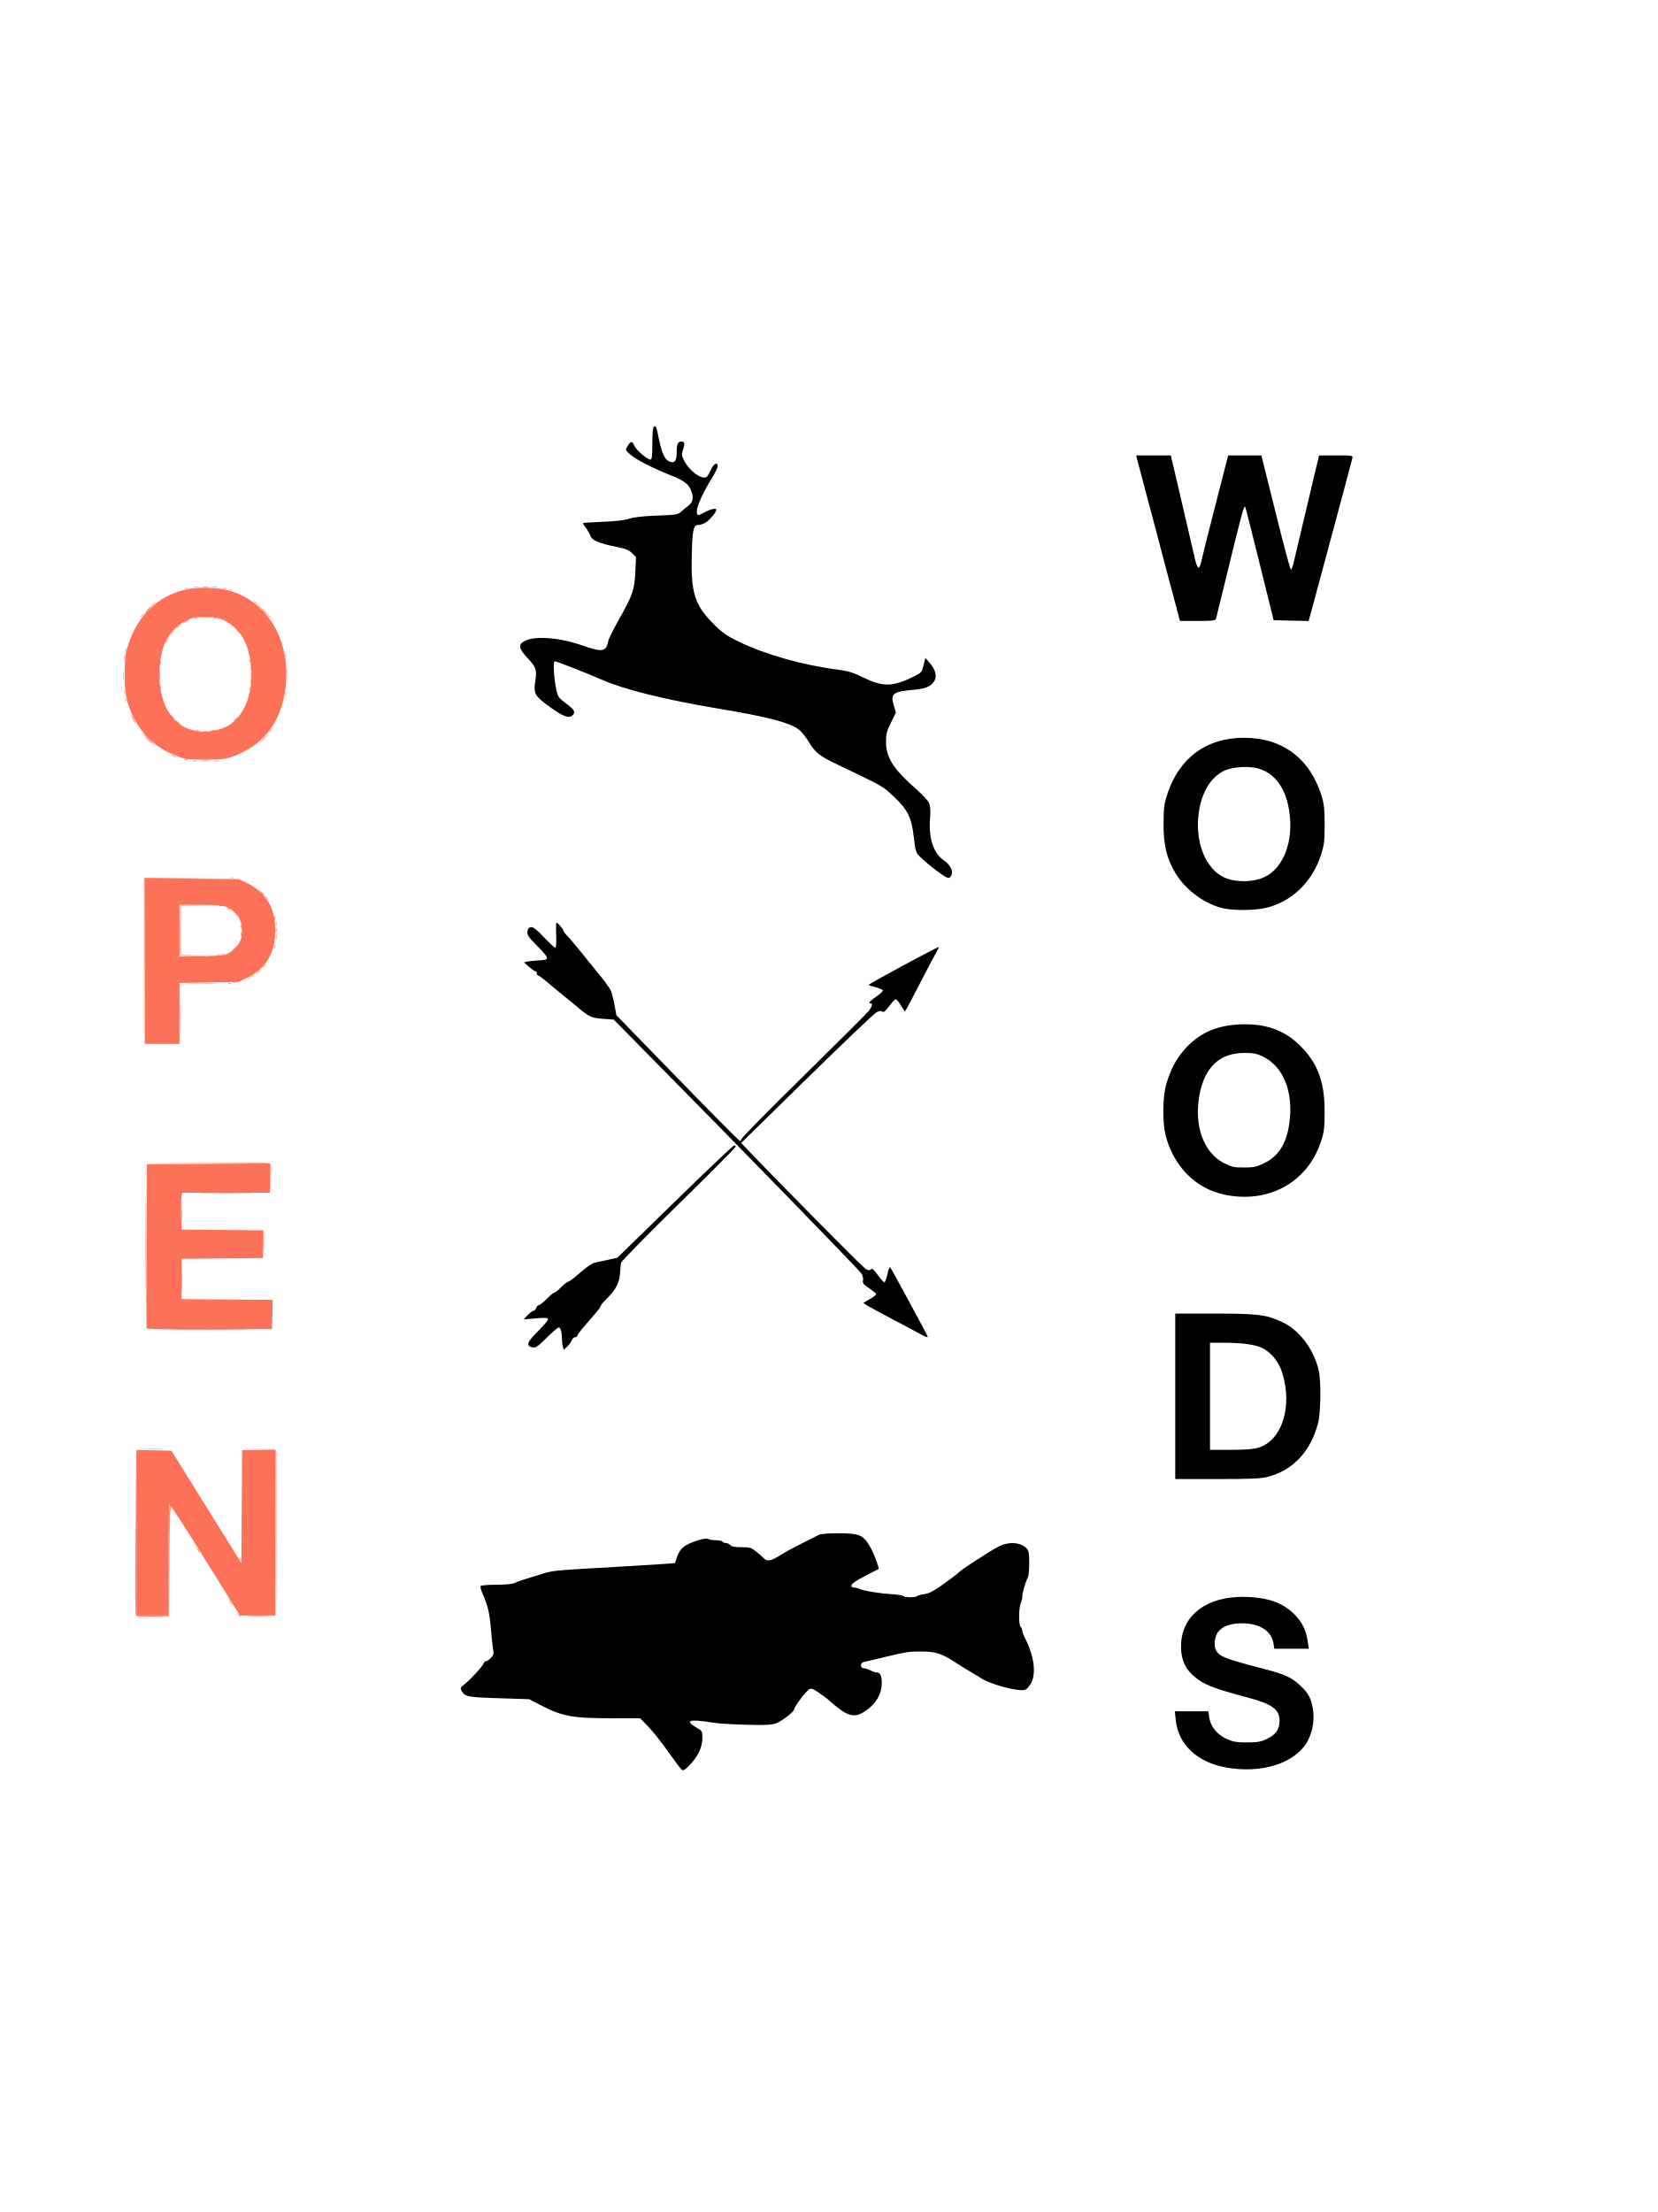
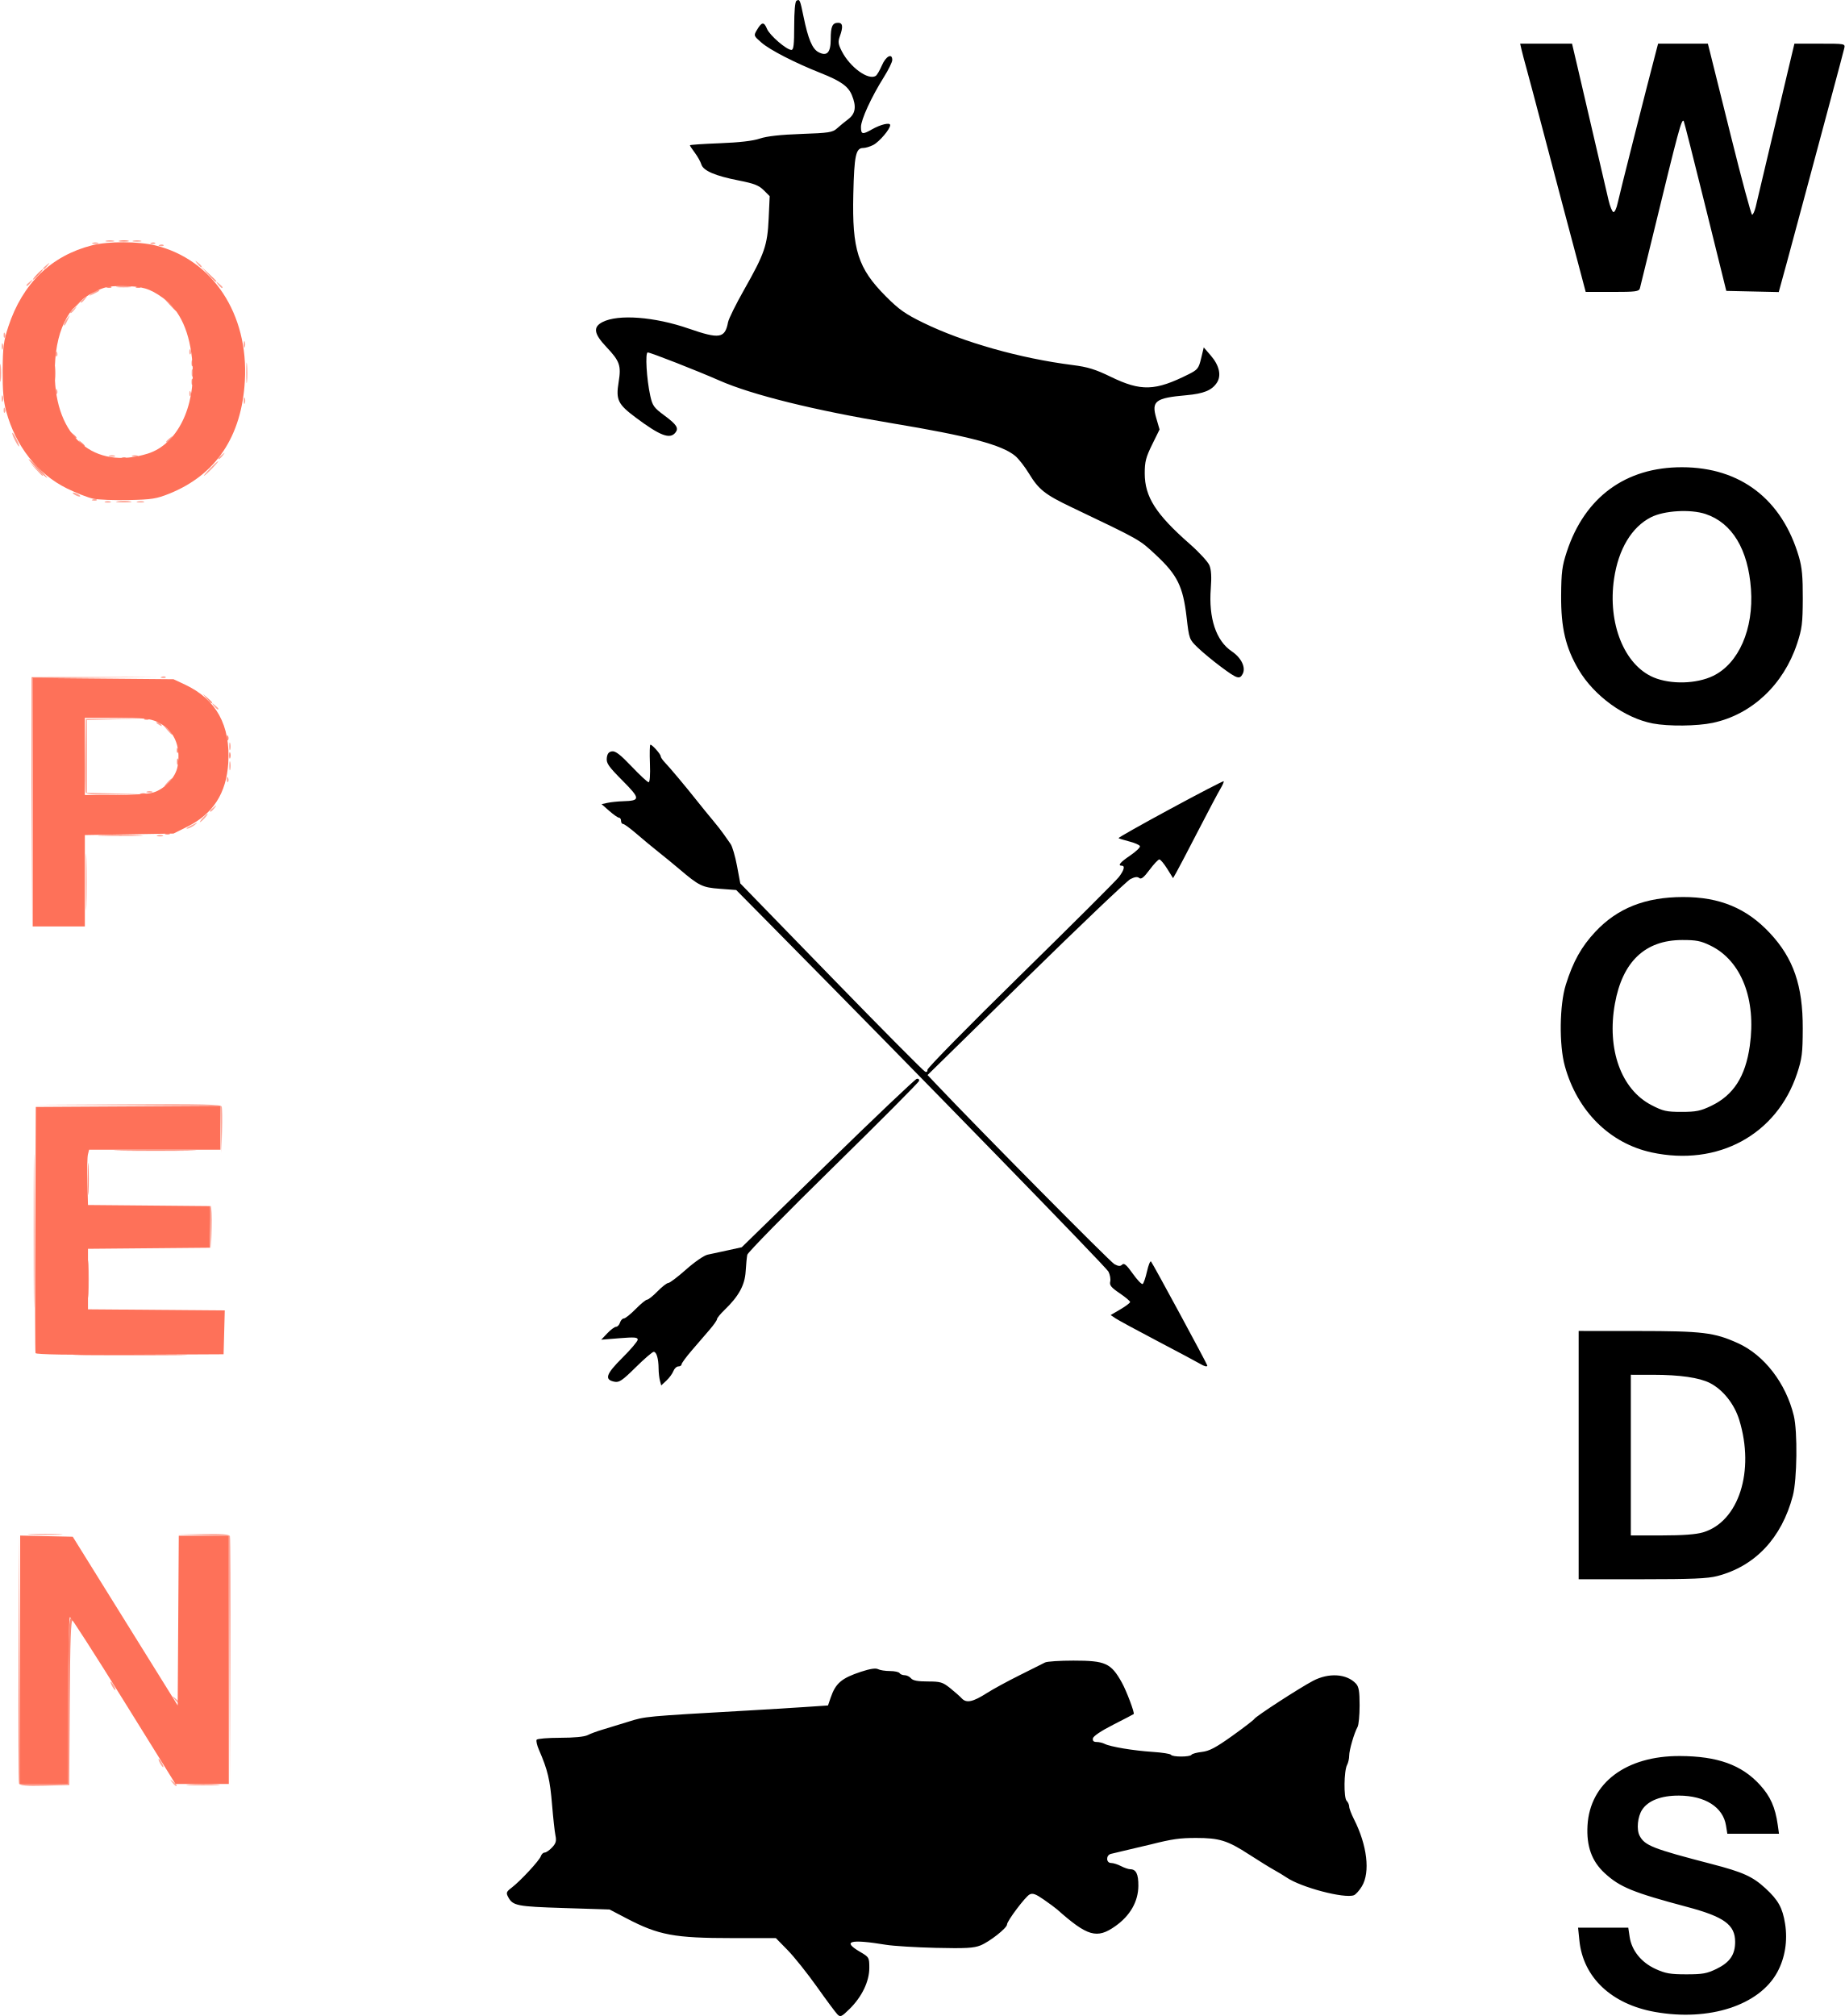
- <svg xmlns="http://www.w3.org/2000/svg" width="260mm" height="347mm" viewBox="0 0 210 297" version="1.1" id="svg279">
+ <svg xmlns="http://www.w3.org/2000/svg" version="1.1" id="svg279" viewBox="10.24 57.24 165.1 180.44">
  <defs id="defs276" />
  <g id="layer1">
    <g id="g212" transform="matrix(0.1867395,0,0,0.1867395,232.3077,34.60369)">
      <g id="g173" transform="translate(-1360.515,13.27332)">
        <path style="fill:#fda698" d="m 253.872,962.25 c -1.244,-1.586 -1.208,-1.621 0.378,-0.378 0.963,0.755 1.75,1.542 1.75,1.75 0,0.823 -0.821,0.293 -2.128,-1.372 z M 281.242,904.281 281,844.062 268.75,843.747 l -12.25,-0.315 12.281,-0.216 c 9.068,-0.16 12.406,0.111 12.759,1.034 0.263,0.688 0.358,28.025 0.211,60.75 l -0.268,59.5 z M 248,953 c -0.589,-1.1 -0.845,-2 -0.57,-2 0.275,0 0.982,0.9 1.57,2 0.589,1.1 0.845,2 0.57,2 -0.275,0 -0.982,-0.9 -1.57,-2 z m 6.872,-30.75 c -1.244,-1.586 -1.208,-1.621 0.378,-0.378 0.963,0.755 1.75,1.542 1.75,1.75 0,0.823 -0.821,0.293 -2.128,-1.372 z M 225,916 c -0.589,-1.1 -0.845,-2 -0.57,-2 0.275,0 0.982,0.9 1.57,2 0.589,1.1 0.845,2 0.57,2 -0.275,0 -0.982,-0.9 -1.57,-2 z m -38.75,-72.742 c 3.712,-0.192 9.787,-0.192 13.5,0 3.712,0.192 0.675,0.35 -6.75,0.35 -7.425,0 -10.463,-0.157 -6.75,-0.35 z M 187.469,698 c 0,-32.725 0.126,-46.112 0.28,-29.75 0.154,16.363 0.154,43.138 0,59.5 -0.154,16.363 -0.28,2.975 -0.28,-29.75 z m 84.525,-2.204 c -0.272,-5.887 -0.139,-10.348 0.294,-9.912 0.433,0.436 0.656,5.253 0.494,10.704 L 272.488,706.5 Z M 277.211,649.26 277,638.021 l -44.75,-0.271 -44.75,-0.271 44.781,-0.239 c 36.297,-0.194 44.877,0.01 45.287,1.078 0.278,0.725 0.359,6.012 0.18,11.75 L 277.422,660.5 Z M 212.426,530.5 c 7.5e-4,-12.1 0.145,-16.913 0.321,-10.695 0.176,6.218 0.175,16.118 -0.001,22 -0.176,5.882 -0.32,0.795 -0.32,-11.305 z M 246.75,508.338 c 0.688,-0.277 1.812,-0.277 2.5,0 0.688,0.277 0.125,0.504 -1.25,0.504 -1.375,0 -1.938,-0.227 -1.25,-0.504 z m 14.333,-3.702 c 0.229,-0.201 1.542,-0.9 2.917,-1.555 2.357,-1.123 2.389,-1.102 0.559,0.365 -1.593,1.276 -4.848,2.391 -3.476,1.191 z M 268.5,500 c 0.995,-1.1 2.035,-2 2.31,-2 0.275,0 -0.314,0.9 -1.31,2 -0.995,1.1 -2.035,2 -2.31,2 -0.275,0 0.314,-0.9 1.31,-2 z m 3.5,-3.378 c 0,-0.208 0.787,-0.995 1.75,-1.75 1.586,-1.244 1.621,-1.208 0.378,0.378 C 272.821,496.916 272,497.445 272,496.622 Z m -59.557,-8.909 c -0.272,-0.708 -0.37,-8.92 -0.219,-18.25 L 212.5,452.5 l 13.751,-0.044 13.751,-0.044 -13.501,0.322 L 213,453.056 v 17.442 17.442 l 12.75,0.313 12.75,0.313 -12.781,0.217 c -9.658,0.164 -12.902,-0.097 -13.275,-1.069 z M 241.75,487.338 c 0.688,-0.277 1.812,-0.277 2.5,0 0.688,0.277 0.125,0.504 -1.25,0.504 -1.375,0 -1.938,-0.227 -1.25,-0.504 z M 251.5,483 c 0.995,-1.1 2.035,-2 2.31,-2 0.275,0 -0.314,0.9 -1.31,2 -0.995,1.1 -2.035,2 -2.31,2 -0.275,0 0.314,-0.9 1.31,-2 z m 28.579,-1.583 c 0.048,-1.165 0.285,-1.402 0.604,-0.604 0.289,0.722 0.253,1.584 -0.079,1.917 -0.332,0.332 -0.569,-0.258 -0.525,-1.312 z M 281.232,475 c 0,-1.925 0.206,-2.712 0.457,-1.75 0.252,0.963 0.252,2.538 0,3.5 -0.252,0.963 -0.457,0.175 -0.457,-1.75 z m -0.037,-9.5 c 0.02,-1.65 0.244,-2.204 0.498,-1.231 0.254,0.973 0.237,2.323 -0.037,3 -0.274,0.677 -0.481,-0.119 -0.461,-1.769 z m -29.79,-7.75 -1.905,-2.25 2.25,1.905 c 2.114,1.79 2.705,2.595 1.905,2.595 -0.19,0 -1.202,-1.012 -2.25,-2.25 z M 247,455 c -0.901,-0.582 -1.025,-0.975 -0.309,-0.985 0.655,-0.008 1.469,0.435 1.809,0.985 0.767,1.242 0.421,1.242 -1.5,0 z m 26.872,-8.75 c -1.244,-1.586 -1.208,-1.621 0.378,-0.378 0.963,0.755 1.75,1.542 1.75,1.75 0,0.823 -0.821,0.293 -2.128,-1.372 z M 248.812,432.317 c 0.722,-0.289 1.584,-0.253 1.917,0.079 0.332,0.332 -0.258,0.569 -1.312,0.525 -1.165,-0.048 -1.402,-0.285 -0.604,-0.604 z M 221.75,348.338 c 0.688,-0.277 1.812,-0.277 2.5,0 0.688,0.277 0.125,0.504 -1.25,0.504 -1.375,0 -1.938,-0.227 -1.25,-0.504 z m 15.519,-0.031 c 0.973,-0.254 2.323,-0.237 3,0.037 0.677,0.274 -0.119,0.481 -1.769,0.461 -1.65,-0.02 -2.204,-0.244 -1.231,-0.498 z M 215.812,347.317 c 0.722,-0.289 1.584,-0.253 1.917,0.079 0.332,0.332 -0.258,0.569 -1.312,0.525 -1.165,-0.048 -1.402,-0.285 -0.604,-0.604 z M 207,345 c -0.825,-0.533 -1.05,-0.969 -0.5,-0.969 0.55,0 1.675,0.436 2.5,0.969 0.825,0.533 1.05,0.969 0.5,0.969 -0.55,0 -1.675,-0.436 -2.5,-0.969 z M 188.437,332.75 185.5,329.5 l 3.25,2.937 c 3.029,2.738 3.71,3.563 2.937,3.563 -0.172,0 -1.635,-1.462 -3.25,-3.25 z M 272,332.5 c 1.866,-1.925 3.617,-3.5 3.892,-3.5 0.275,0 -1.027,1.575 -2.892,3.5 -1.866,1.925 -3.617,3.5 -3.892,3.5 -0.275,0 1.027,-1.575 2.892,-3.5 z m 4,-4.878 c 0,-0.208 0.787,-0.995 1.75,-1.75 1.586,-1.244 1.621,-1.208 0.378,0.378 C 276.821,327.916 276,328.445 276,327.622 Z m -52.25,-1.285 c 0.688,-0.277 1.812,-0.277 2.5,0 0.688,0.277 0.125,0.504 -1.25,0.504 -1.375,0 -1.938,-0.227 -1.25,-0.504 z m 11,0 c 0.688,-0.277 1.812,-0.277 2.5,0 0.688,0.277 0.125,0.504 -1.25,0.504 -1.375,0 -1.938,-0.227 -1.25,-0.504 z m -56.298,-7.431 c -0.88,-1.701 -1.422,-3.27 -1.205,-3.487 0.217,-0.217 1.143,1.175 2.058,3.093 2.057,4.313 1.344,4.642 -0.853,0.395 z M 251,319.622 c 0,-0.208 0.787,-0.995 1.75,-1.75 1.586,-1.244 1.621,-1.208 0.378,0.378 C 251.821,319.916 251,320.445 251,319.622 Z m -77.921,-15.206 c 0.048,-1.165 0.285,-1.402 0.604,-0.604 0.289,0.722 0.253,1.584 -0.079,1.917 -0.332,0.332 -0.569,-0.258 -0.525,-1.312 z M 288.158,300 c 0,-1.375 0.227,-1.938 0.504,-1.25 0.277,0.688 0.277,1.812 0,2.5 -0.277,0.688 -0.504,0.125 -0.504,-1.25 z m -116,-1 c 0,-1.375 0.227,-1.938 0.504,-1.25 0.277,0.688 0.277,1.812 0,2.5 -0.277,0.688 -0.504,0.125 -0.504,-1.25 z m 89.921,-2.583 c 0.048,-1.165 0.285,-1.402 0.604,-0.604 0.289,0.722 0.253,1.584 -0.079,1.917 -0.332,0.332 -0.569,-0.258 -0.525,-1.312 z m -64,-1 c 0.048,-1.165 0.285,-1.402 0.604,-0.604 0.289,0.722 0.253,1.584 -0.079,1.917 -0.332,0.332 -0.569,-0.258 -0.525,-1.312 z M 289.343,286.5 c 0.004,-4.4 0.179,-6.076 0.391,-3.724 0.211,2.352 0.208,5.952 -0.007,8 -0.215,2.048 -0.388,0.124 -0.384,-4.276 z m -118.015,0 c 0.004,-3.85 0.185,-5.302 0.402,-3.228 0.216,2.075 0.213,5.225 -0.008,7 -0.221,1.775 -0.398,0.078 -0.394,-3.772 z m 91.867,0 c 0.02,-1.65 0.244,-2.204 0.498,-1.231 0.254,0.973 0.237,2.323 -0.037,3 -0.274,0.677 -0.481,-0.119 -0.461,-1.769 z m -65.116,-9.083 c 0.048,-1.165 0.285,-1.402 0.604,-0.604 0.289,0.722 0.253,1.584 -0.079,1.917 -0.332,0.332 -0.569,-0.258 -0.525,-1.312 z m 64,-1 c 0.048,-1.165 0.285,-1.402 0.604,-0.604 0.289,0.722 0.253,1.584 -0.079,1.917 -0.332,0.332 -0.569,-0.258 -0.525,-1.312 z M 172.158,274 c 0,-1.375 0.227,-1.938 0.504,-1.25 0.277,0.688 0.277,1.812 0,2.5 -0.277,0.688 -0.504,0.125 -0.504,-1.25 z m 116,-1 c 0,-1.375 0.227,-1.938 0.504,-1.25 0.277,0.688 0.277,1.812 0,2.5 -0.277,0.688 -0.504,0.125 -0.504,-1.25 z m -115.079,-4.583 c 0.048,-1.165 0.285,-1.402 0.604,-0.604 0.289,0.722 0.253,1.584 -0.079,1.917 -0.332,0.332 -0.569,-0.258 -0.525,-1.312 z M 202,263.358 c 0,-0.537 0.7,-1.849 1.555,-2.917 1.466,-1.83 1.487,-1.798 0.365,0.559 C 202.462,264.061 202,264.628 202,263.358 Z m 3,-5.735 c 0,-0.208 0.787,-0.995 1.75,-1.75 1.586,-1.244 1.621,-1.208 0.378,0.378 C 205.821,257.916 205,258.445 205,257.622 Z m 5,-5 c 0,-0.208 0.787,-0.995 1.75,-1.75 1.586,-1.244 1.621,-1.208 0.378,0.378 C 210.821,252.916 210,253.445 210,252.622 Z m 5.441,-4.067 C 216.509,247.7 217.821,247 218.358,247 c 1.271,0 0.703,0.462 -2.358,1.92 -2.357,1.123 -2.389,1.102 -0.559,-0.365 z m 12.327,-3.28 c 1.797,-0.223 4.497,-0.218 6,0.01 1.503,0.228 0.032,0.41 -3.268,0.405 -3.3,-0.006 -4.529,-0.192 -2.732,-0.415 z M 275.872,244.25 c -1.244,-1.586 -1.208,-1.621 0.378,-0.378 0.963,0.755 1.75,1.542 1.75,1.75 0,0.823 -0.821,0.293 -2.128,-1.372 z M 184,244.622 c 0,-0.208 0.787,-0.995 1.75,-1.75 1.586,-1.244 1.621,-1.208 0.378,0.378 C 184.821,244.916 184,245.445 184,244.622 Z m 8,-8 c 0,-0.208 0.787,-0.995 1.75,-1.75 1.586,-1.244 1.621,-1.208 0.378,0.378 C 192.821,236.916 192,237.445 192,236.622 Z M 265.872,234.25 c -1.244,-1.586 -1.208,-1.621 0.378,-0.378 1.666,1.306 2.195,2.128 1.372,2.128 -0.208,0 -0.995,-0.787 -1.75,-1.75 z m -18.06,-8.933 c 0.722,-0.289 1.584,-0.253 1.917,0.079 0.332,0.332 -0.258,0.569 -1.312,0.525 -1.165,-0.048 -1.402,-0.285 -0.604,-0.604 z M 215.75,224.338 c 0.688,-0.277 1.812,-0.277 2.5,0 0.688,0.277 0.125,0.504 -1.25,0.504 -1.375,0 -1.938,-0.227 -1.25,-0.504 z m 28.062,-0.021 c 0.722,-0.289 1.584,-0.253 1.917,0.079 0.332,0.332 -0.258,0.569 -1.312,0.525 -1.165,-0.048 -1.402,-0.285 -0.604,-0.604 z M 222.25,223.311 c 0.963,-0.252 2.538,-0.252 3.5,0 0.963,0.252 0.175,0.457 -1.75,0.457 -1.925,0 -2.712,-0.206 -1.75,-0.457 z m 13,0 c 0.963,-0.252 2.538,-0.252 3.5,0 0.963,0.252 0.175,0.457 -1.75,0.457 -1.925,0 -2.712,-0.206 -1.75,-0.457 z" id="path226" />
        <path style="fill:#fe8a76" d="M 180.471,962.782 C 180.202,962.077 180.101,934.95 180.249,902.5 l 0.268,-59 0.242,59.75 L 181,963 h 11.5 11.5 v -40 c 0,-37.397 0.341,-42.494 2.595,-38.845 0.44,0.711 0.275,0.883 -0.429,0.448 -0.848,-0.524 -1.21,9.553 -1.405,39.095 L 204.5,963.5 l -11.769,0.282 c -8.859,0.212 -11.89,-0.035 -12.259,-1 z m 81.82,0.476 c 3.735,-0.193 9.585,-0.191 13,0.003 3.415,0.195 0.358,0.353 -6.792,0.351 -7.15,-0.002 -9.944,-0.161 -6.208,-0.354 z M 211.818,757.251 c 12.275,-0.159 32.075,-0.159 44,4.1e-4 11.925,0.159 1.882,0.29 -22.318,0.289 -24.2,-2.3e-4 -33.957,-0.131 -21.682,-0.29 z M 213.397,721 c 0,-7.975 0.155,-11.238 0.345,-7.25 0.19,3.987 0.19,10.512 0,14.5 -0.19,3.987 -0.345,0.725 -0.345,-7.25 z m -0.012,-48 c 0,-6.875 0.16,-9.688 0.355,-6.25 0.195,3.438 0.195,9.062 0,12.5 -0.195,3.438 -0.355,0.625 -0.355,-6.25 z M 229.813,659.251 c 8.972,-0.166 23.372,-0.166 32,7.3e-4 8.628,0.166 1.287,0.302 -16.313,0.302 -17.6,-4e-4 -24.659,-0.136 -15.687,-0.302 z M 186.488,492 186.5,432.5 l 30.5,-0.022 30.5,-0.022 -30.242,0.286 -30.242,0.286 -0.27,59.236 L 186.476,551.5 Z m 33.762,16.255 c 4.812,-0.183 12.688,-0.183 17.5,0 4.812,0.183 0.875,0.333 -8.75,0.333 -9.625,0 -13.562,-0.15 -8.75,-0.333 z m 30.562,-0.939 c 0.722,-0.289 1.584,-0.253 1.917,0.079 0.332,0.332 -0.258,0.569 -1.312,0.525 -1.165,-0.048 -1.402,-0.285 -0.604,-0.604 z M 238.75,488.338 c 0.688,-0.277 1.812,-0.277 2.5,0 0.688,0.277 0.125,0.504 -1.25,0.504 -1.375,0 -1.938,-0.227 -1.25,-0.504 z M 256.158,473 c 0,-1.375 0.227,-1.938 0.504,-1.25 0.277,0.688 0.277,1.812 0,2.5 -0.277,0.688 -0.504,0.125 -0.504,-1.25 z m 25,-3 c 0,-1.375 0.227,-1.938 0.504,-1.25 0.277,0.688 0.277,1.812 0,2.5 -0.277,0.688 -0.504,0.125 -0.504,-1.25 z m -25.079,-2.583 c 0.048,-1.165 0.285,-1.402 0.604,-0.604 0.289,0.722 0.253,1.584 -0.079,1.917 -0.332,0.332 -0.569,-0.258 -0.525,-1.312 z m 24,-6 c 0.048,-1.165 0.285,-1.402 0.604,-0.604 0.289,0.722 0.253,1.584 -0.079,1.917 -0.332,0.332 -0.569,-0.258 -0.525,-1.312 z m -39.266,-9.1 c 0.722,-0.289 1.584,-0.253 1.917,0.079 0.332,0.332 -0.258,0.569 -1.312,0.525 -1.165,-0.048 -1.402,-0.285 -0.604,-0.604 z M 270.405,442.75 268.5,440.5 l 2.25,1.905 c 1.238,1.048 2.25,2.06 2.25,2.25 0,0.8 -0.805,0.209 -2.595,-1.905 z m -42.637,-94.475 c 1.797,-0.223 4.497,-0.218 6,0.01 1.503,0.228 0.032,0.41 -3.268,0.405 -3.3,-0.006 -4.529,-0.192 -2.732,-0.415 z M 189,332.5 c -2.429,-2.475 -4.191,-4.5 -3.916,-4.5 0.275,0 2.487,2.025 4.916,4.5 2.429,2.475 4.191,4.5 3.916,4.5 -0.275,0 -2.487,-2.025 -4.916,-4.5 z m 40.812,-5.183 c 0.722,-0.289 1.584,-0.253 1.917,0.079 0.332,0.332 -0.258,0.569 -1.312,0.525 -1.165,-0.048 -1.402,-0.285 -0.604,-0.604 z M 209.872,320.25 c -1.244,-1.586 -1.208,-1.621 0.378,-0.378 1.666,1.306 2.195,2.128 1.372,2.128 -0.208,0 -0.995,-0.787 -1.75,-1.75 z m -4,-4 c -1.244,-1.586 -1.208,-1.621 0.378,-0.378 1.666,1.306 2.195,2.128 1.372,2.128 -0.208,0 -0.995,-0.787 -1.75,-1.75 z M 263.158,291 c 0,-1.375 0.227,-1.938 0.504,-1.25 0.277,0.688 0.277,1.812 0,2.5 -0.277,0.688 -0.504,0.125 -0.504,-1.25 z m -65.848,-4.5 c 0.006,-3.3 0.192,-4.529 0.415,-2.732 0.223,1.797 0.218,4.497 -0.01,6 -0.228,1.503 -0.41,0.032 -0.405,-3.268 z m 65.848,-4.5 c 0,-1.375 0.227,-1.938 0.504,-1.25 0.277,0.688 0.277,1.812 0,2.5 -0.277,0.688 -0.504,0.125 -0.504,-1.25 z m -10.721,-28.25 -2.937,-3.25 3.25,2.937 c 3.029,2.738 3.71,3.563 2.937,3.563 -0.172,0 -1.635,-1.462 -3.25,-3.25 z M 208,253.5 c 1.292,-1.375 2.574,-2.5 2.849,-2.5 0.275,0 -0.557,1.125 -1.849,2.5 -1.292,1.375 -2.574,2.5 -2.849,2.5 -0.275,0 0.557,-1.125 1.849,-2.5 z m 14.812,-8.183 c 0.722,-0.289 1.584,-0.253 1.917,0.079 0.332,0.332 -0.258,0.569 -1.312,0.525 -1.165,-0.048 -1.402,-0.285 -0.604,-0.604 z m 14,0 c 0.722,-0.289 1.584,-0.253 1.917,0.079 0.332,0.332 -0.258,0.569 -1.312,0.525 -1.165,-0.048 -1.402,-0.285 -0.604,-0.604 z M 270.946,239.25 267.5,235.5 l 3.75,3.446 c 2.062,1.895 3.75,3.583 3.75,3.75 0,0.764 -0.846,0.044 -4.054,-3.446 z M 189,239.5 c 1.292,-1.375 2.574,-2.5 2.849,-2.5 0.275,0 -0.557,1.125 -1.849,2.5 -1.292,1.375 -2.574,2.5 -2.849,2.5 -0.275,0 0.557,-1.125 1.849,-2.5 z m 39.762,-16.207 c 1.244,-0.239 3.044,-0.23 4,0.02 0.956,0.25 -0.062,0.446 -2.262,0.435 -2.2,-0.011 -2.982,-0.216 -1.738,-0.455 z" id="path224" />
        <path style="fill:#fe7159" d="m 181,903.47 v -59.53 l 12.604,0.28 L 206.208,844.5 231.354,884.929 256.5,925.359 256.761,884.679 257.022,844 H 269.011 281 V 903.5 963 H 268.217 255.434 L 230.575,923 C 216.902,901 205.33,883 204.858,883 204.386,883 204,901 204,923 v 40 H 192.5 181 Z M 188.363,756.5 c -0.21,-0.55 -0.265,-27.325 -0.123,-59.5 L 188.5,638.5 232.75,638.24 277,637.979 V 648.49 659 H 245.519 214.038 l -0.56,2.25 c -0.308,1.238 -0.429,7.2 -0.269,13.25 l 0.291,11 29.25,0.265 29.25,0.265 V 696 705.97 L 242.75,706.235 213.5,706.5 v 14.5 14.5 l 32.784,0.264 32.784,0.264 -0.284,10.509 -0.284,10.509 -44.877,0.227 C 204.415,757.421 188.612,757.151 188.363,756.5 Z M 187,492.451 v -59.549 l 33.75,0.299 33.75,0.299 5.546,2.601 c 14.931,7.003 21.817,19.5 20.695,37.554 -0.897,14.418 -7.23,24.317 -19.476,30.436 l -6.764,3.38 -21.25,0.363 -21.25,0.363 V 530.099 552 H 199.5 187 Z m 57.477,-4.566 c 5.665,-1.573 11.082,-7.317 11.994,-12.718 1.686,-9.978 -1.886,-17.633 -9.93,-21.287 -3.347,-1.52 -6.663,-1.84 -19.291,-1.858 L 212,452 v 18.5 18.5 l 14.25,-0.006 c 7.838,-0.003 16.04,-0.502 18.227,-1.11 z M 216,346.969 c -2.475,-0.508 -8.149,-2.724 -12.608,-4.925 -14.117,-6.967 -24.579,-20.277 -29.117,-37.045 -1.285,-4.748 -1.736,-10.003 -1.675,-19.5 0.073,-11.205 0.448,-14.104 2.717,-21 6.793,-20.646 20.512,-33.966 40.143,-38.978 7.774,-1.985 22.208,-1.941 30.476,0.093 27.363,6.731 44.577,32.835 42.76,64.844 -1.515,26.683 -13.838,45.097 -36.196,54.086 -6.17,2.481 -8.482,2.846 -19.5,3.081 -6.875,0.147 -14.525,-0.149 -17,-0.657 z m 26.171,-21.612 c 14.038,-4.405 22.89,-22.188 21.411,-43.014 -1.063,-14.969 -5.917,-25.792 -14.194,-31.646 -6.411,-4.535 -9.787,-5.534 -18.978,-5.621 -7.108,-0.067 -8.833,0.295 -14.21,2.982 -12.545,6.269 -18.698,19.141 -18.616,38.942 0.127,30.285 18.885,46.422 44.587,38.358 z" id="path220" />
        <path style="fill:#000000" d="m 572.739,1073.469 c -0.849,-0.849 -5.287,-6.821 -9.863,-13.271 -4.576,-6.45 -10.873,-14.337 -13.994,-17.526 l -5.674,-5.799 -20.854,-2e-4 c -27.874,-2e-4 -35.301,-1.391 -50.854,-9.525 l -8,-4.184 -21.848,-0.698 c -22.613,-0.723 -24.514,-1.097 -26.751,-5.277 -1.087,-2.031 -0.903,-2.519 1.69,-4.499 4.197,-3.204 13.292,-13.015 13.968,-15.068 0.317,-0.963 1.142,-1.75 1.834,-1.75 0.692,0 2.292,-1.1 3.554,-2.444 1.842,-1.96 2.162,-3.098 1.618,-5.75 -0.373,-1.818 -1.087,-8.256 -1.586,-14.306 -1.036,-12.544 -2.081,-16.953 -6.357,-26.819 -0.91,-2.1 -1.396,-4.238 -1.079,-4.75 0.317,-0.512 5.386,-0.934 11.267,-0.938 6.686,0 11.628,-0.484 13.191,-1.282 1.375,-0.702 4.525,-1.868 7,-2.59 2.475,-0.723 8.1,-2.446 12.5,-3.829 8.225,-2.586 7.637,-2.531 57,-5.346 8.8,-0.502 21.106,-1.258 27.347,-1.679 l 11.347,-0.767 1.289,-3.759 c 2.362,-6.891 5.203,-9.318 14.507,-12.392 4.363,-1.442 7.067,-1.854 8.195,-1.25 0.926,0.496 3.487,0.901 5.691,0.901 2.204,0 4.285,0.45 4.625,1 0.34,0.55 1.436,1 2.437,1 1,0 2.379,0.675 3.063,1.5 0.881,1.062 3.214,1.5 7.985,1.5 6.024,0 7.153,0.328 10.628,3.085 2.138,1.697 4.696,3.95 5.684,5.008 2.262,2.421 5.333,1.759 12.201,-2.632 2.752,-1.759 9.728,-5.555 15.503,-8.435 5.775,-2.88 11.281,-5.639 12.236,-6.131 0.955,-0.492 7.073,-0.894 13.596,-0.894 15.364,0 18.001,1.193 23.198,10.5 2.233,3.998 6.222,14.58 5.696,15.107 -0.153,0.153 -4.542,2.442 -9.753,5.086 -5.757,2.921 -9.601,5.494 -9.797,6.557 -0.224,1.211 0.32,1.75 1.764,1.75 1.148,0 2.868,0.402 3.823,0.892 2.712,1.394 13.916,3.272 23.016,3.859 4.554,0.294 8.518,0.92 8.809,1.391 0.694,1.122 9.135,1.113 9.83,-0.01 0.295,-0.477 2.55,-1.094 5.011,-1.372 3.514,-0.396 6.622,-2.037 14.467,-7.638 5.496,-3.924 10.277,-7.595 10.626,-8.159 0.826,-1.337 21.488,-14.75 28.113,-18.25 7.564,-3.996 16.167,-3.449 20.601,1.31 1.4,1.503 1.764,3.657 1.764,10.448 0,4.705 -0.436,9.337 -0.969,10.292 -1.632,2.926 -4.032,11.162 -4.032,13.837 0,1.392 -0.453,3.377 -1.006,4.411 -1.509,2.819 -1.668,15.714 -0.212,17.171 0.67,0.67 1.22,1.916 1.222,2.768 0,0.853 1.031,3.575 2.286,6.05 6.347,12.517 7.875,25.4 3.816,32.161 -1.209,2.013 -2.938,3.945 -3.843,4.292 -4.515,1.732 -25.283,-3.739 -32.263,-8.5 -1.375,-0.938 -4.075,-2.57 -6,-3.627 -1.925,-1.057 -7.325,-4.398 -12,-7.425 -10.334,-6.69 -14.221,-7.902 -25.352,-7.902 -7.871,0 -11.382,0.5 -21.648,3.083 -1.925,0.484 -6.65,1.6 -10.5,2.479 -3.85,0.879 -7.787,1.817 -8.75,2.085 -2.41,0.671 -2.295,4.352 0.136,4.352 1.037,0 3.175,0.672 4.75,1.494 1.575,0.822 3.562,1.497 4.414,1.5 2.811,0.011 3.951,2.332 3.908,7.956 -0.057,7.522 -3.909,14.28 -11.002,19.3 -8.855,6.268 -13.345,4.984 -27.956,-7.996 -0.825,-0.733 -3.714,-2.865 -6.419,-4.738 -3.868,-2.678 -5.315,-3.193 -6.773,-2.413 -2.097,1.122 -10.808,12.717 -10.808,14.385 0,1.693 -8.368,8.275 -12.748,10.027 -3.216,1.287 -7.132,1.501 -21.346,1.167 -9.574,-0.225 -20.332,-0.888 -23.907,-1.474 -17.25,-2.827 -21.219,-1.766 -12.5,3.344 4.408,2.583 4.5,2.743 4.5,7.778 0,6.44 -3.576,13.856 -9.474,19.644 -3.825,3.754 -4.396,4.012 -5.787,2.621 z M 964.5,1072.255 c -20.791,-3.739 -34.335,-16.529 -36.143,-34.132 l -0.642,-6.25 h 12.029 12.029 l 0.662,4.418 c 0.979,6.53 5.584,12.244 12.371,15.351 4.783,2.19 7.093,2.595 14.799,2.595 7.837,0 9.895,-0.374 14.521,-2.637 6.347,-3.105 8.874,-6.781 8.874,-12.909 0,-8.195 -5.259,-12.026 -23,-16.756 -26.055,-6.947 -32.253,-9.488 -39.553,-16.218 -6.184,-5.7 -8.782,-12.93 -8.208,-22.844 1.179,-20.366 18.476,-33.367 44.262,-33.27 18.025,0.068 29.61,4.234 38.337,13.782 5.056,5.532 7.388,10.758 8.586,19.237 l 0.6,4.25 h -12.384 -12.384 l -0.627,-3.923 c -1.415,-8.847 -10.01,-14.322 -22.574,-14.377 -8.461,-0.038 -14.75,2.379 -17.63,6.775 -2.182,3.33 -2.781,9.498 -1.212,12.47 2.494,4.722 6.238,6.192 34.492,13.536 15.082,3.92 19.704,6.011 25.888,11.711 6.088,5.612 8.13,9.311 9.347,16.934 1.297,8.121 -0.023,16.361 -3.715,23.178 -8.626,15.927 -32.721,23.755 -58.725,19.078 z M 928,805.373 v -59.5 l 28.25,0.017 c 31.179,0.019 36.752,0.696 48.108,5.846 12.607,5.716 22.974,19.177 26.758,34.742 1.861,7.653 1.581,30.645 -0.467,38.395 -5.351,20.252 -18.042,33.742 -36.192,38.469 -4.653,1.212 -12.196,1.531 -36.169,1.531 H 928 Z m 59.612,37.023 c 17.101,-5.078 24.923,-29.392 17.347,-53.92 -2.353,-7.617 -7.798,-14.46 -14.043,-17.646 -5.055,-2.579 -14.421,-3.94 -27.166,-3.949 l -10.75,-0.008 v 38.5 38.5 h 14.819 c 10.16,0 16.383,-0.464 19.794,-1.477 z M 487.644,769.675 c -0.339,-1.266 -0.629,-3.877 -0.644,-5.802 -0.037,-4.725 -0.997,-8 -2.345,-8 -0.611,0 -4.496,3.345 -8.633,7.433 -6.425,6.349 -7.91,7.355 -10.181,6.901 -4.959,-0.992 -4.084,-3.641 3.78,-11.454 4.059,-4.031 7.379,-7.957 7.379,-8.723 0,-1.139 -1.595,-1.263 -8.75,-0.679 l -8.75,0.714 2.937,-3.096 c 1.615,-1.703 3.498,-3.096 4.183,-3.096 0.685,0 1.531,-0.9 1.88,-2 0.349,-1.1 1.186,-2 1.859,-2 0.673,0 3.212,-2.025 5.641,-4.5 2.429,-2.475 4.906,-4.5 5.505,-4.5 0.599,0 2.846,-1.8 4.995,-4 2.148,-2.2 4.469,-4 5.156,-4 0.688,0 4.532,-2.914 8.543,-6.475 4.075,-3.618 8.618,-6.746 10.297,-7.09 1.652,-0.338 6.01,-1.279 9.683,-2.089 l 6.679,-1.474 41.206,-40.186 c 22.663,-22.102 41.861,-40.339 42.662,-40.527 0.824,-0.193 1.308,0.242 1.116,1 -0.187,0.737 -18.697,19.336 -41.132,41.331 -22.435,21.994 -40.976,40.894 -41.201,42 -0.226,1.106 -0.578,4.71 -0.783,8.01 -0.409,6.58 -3.325,11.882 -10.144,18.446 -1.969,1.895 -3.58,3.871 -3.58,4.391 0,0.519 -1.592,2.794 -3.537,5.054 -1.945,2.26 -5.77,6.702 -8.5,9.87 -2.73,3.168 -4.963,6.206 -4.963,6.75 0,0.544 -0.686,0.989 -1.525,0.989 -0.839,0 -1.916,1.012 -2.394,2.25 -0.478,1.238 -1.983,3.286 -3.345,4.552 l -2.476,2.302 z M 746.5,761.592 c -1.1,-0.671 -10.146,-5.495 -20.102,-10.72 -9.956,-5.225 -19.14,-10.203 -20.409,-11.062 l -2.307,-1.562 4.659,-2.73 c 2.563,-1.502 4.659,-3.091 4.659,-3.532 0,-0.441 -2.264,-2.334 -5.032,-4.208 -4.031,-2.729 -4.928,-3.834 -4.506,-5.555 0.289,-1.182 -0.097,-3.347 -0.857,-4.813 -1.151,-2.219 -89.602,-93.022 -160.199,-164.459 l -18.204,-18.42 -7.851,-0.592 c -8.419,-0.635 -9.918,-1.368 -19.556,-9.566 -2.588,-2.201 -6.983,-5.802 -9.768,-8.002 -2.785,-2.2 -7.535,-6.138 -10.556,-8.75 -3.021,-2.612 -5.938,-4.75 -6.482,-4.75 -0.544,0 -0.989,-0.675 -0.989,-1.5 0,-0.825 -0.434,-1.5 -0.965,-1.5 -0.531,0 -2.632,-1.462 -4.668,-3.25 l -3.703,-3.25 2.918,-0.632 c 1.605,-0.347 4.943,-0.692 7.418,-0.765 8.364,-0.248 8.332,-1.203 -0.331,-9.925 -6.667,-6.713 -7.782,-8.315 -7.5,-10.781 0.239,-2.091 0.941,-2.984 2.524,-3.209 1.634,-0.232 4.027,1.618 9.377,7.25 3.951,4.159 7.621,7.562 8.156,7.562 0.584,0 0.833,-3.598 0.623,-9.001 -0.192,-4.95 -0.09,-9 0.226,-9 0.897,7.8e-4 4.924,4.523 4.924,5.53 0,0.495 0.882,1.816 1.961,2.936 2.398,2.489 10.136,11.727 15.539,18.552 2.2,2.779 5.596,6.949 7.548,9.268 1.951,2.318 4.311,5.34 5.243,6.715 0.932,1.375 2.372,3.428 3.2,4.562 0.827,1.134 2.217,5.859 3.089,10.5 l 1.585,8.438 43.668,44.923 c 24.017,24.707 44.261,45.118 44.986,45.356 0.726,0.239 1.188,-0.176 1.029,-0.923 -0.159,-0.746 19.885,-21.139 44.543,-45.318 24.657,-24.179 45.907,-45.372 47.221,-47.094 2.515,-3.298 3.063,-5.443 1.389,-5.443 -2.11,0 -0.762,-1.626 4.06,-4.898 2.755,-1.869 4.85,-3.872 4.657,-4.452 -0.193,-0.58 -2.497,-1.601 -5.119,-2.27 -2.622,-0.669 -4.937,-1.386 -5.144,-1.593 -0.207,-0.207 10.965,-6.51 24.828,-14.006 13.862,-7.496 25.371,-13.462 25.575,-13.258 0.204,0.204 -0.52,1.857 -1.608,3.674 -1.088,1.816 -5.926,10.953 -10.75,20.303 -4.824,9.35 -9.479,18.232 -10.344,19.738 l -1.573,2.738 -2.793,-4.488 c -1.536,-2.468 -3.234,-4.488 -3.772,-4.488 -0.538,0 -2.647,2.235 -4.686,4.966 -2.741,3.672 -4.031,4.698 -4.948,3.937 -0.868,-0.72 -2.144,-0.561 -4.253,0.529 -1.657,0.857 -24.209,22.336 -50.114,47.732 l -47.102,46.174 4.293,4.532 c 20.845,22.008 83.256,85.04 85.271,86.119 1.952,1.045 2.84,1.094 3.729,0.205 0.889,-0.889 2.095,0.142 5.064,4.327 2.144,3.022 4.279,5.258 4.745,4.97 0.466,-0.288 1.403,-3.006 2.083,-6.04 0.679,-3.034 1.55,-5.164 1.937,-4.733 0.848,0.946 26.965,49.224 26.965,49.846 0,0.762 -1.434,0.417 -3.5,-0.843 z M 963,660.306 c -20.137,-4.361 -35.683,-19.831 -41.636,-41.433 -2.795,-10.142 -2.559,-29.286 0.48,-38.965 3.486,-11.103 7.446,-18.203 14.145,-25.364 10.595,-11.326 23.975,-16.628 42.031,-16.656 17.539,-0.027 30.464,5.333 41.621,17.261 11.311,12.092 15.832,25.204 15.768,45.724 -0.037,11.883 -0.362,14.467 -2.715,21.578 -9.713,29.355 -38,44.719 -69.695,37.855 z m 28.5,-22.309 c 10.694,-5.122 16.423,-14.014 18.521,-28.745 3.181,-22.339 -4.051,-40.844 -18.779,-48.05 -4.692,-2.296 -6.864,-2.727 -13.661,-2.71 -17.715,0.043 -28.572,10.328 -32.211,30.515 -3.941,21.862 2.981,41.085 17.498,48.601 5.612,2.905 7.206,3.265 14.469,3.264 6.93,-6.7e-4 9.069,-0.435 14.163,-2.874 z M 963.568,454.707 c -13.477,-2.574 -28.136,-13.181 -35.559,-25.732 -6.261,-10.585 -8.518,-20.139 -8.413,-35.603 0.076,-11.198 0.453,-14.109 2.721,-21 8.607,-26.159 28.218,-40.53 55.247,-40.485 27.968,0.046 47.936,15.369 56.016,42.985 1.472,5.032 1.889,9.548 1.845,20 -0.05,11.859 -0.382,14.482 -2.73,21.578 -6.517,19.694 -21.754,33.996 -40.437,37.955 -7.529,1.596 -21.162,1.739 -28.689,0.301 z m 28.877,-22.808 c 12.278,-5.943 19.499,-22.482 18.146,-41.558 -1.354,-19.096 -9.035,-31.798 -21.792,-36.035 -7.259,-2.411 -19.792,-1.665 -26.142,1.557 -9.237,4.686 -15.611,15.309 -17.692,29.489 -3.135,21.357 4.883,41.346 18.962,47.275 8.212,3.458 20.52,3.144 28.518,-0.728 z m -235.897,-4.349 c -3.824,-2.848 -8.816,-6.978 -11.094,-9.178 -4.112,-3.97 -4.151,-4.079 -5.39,-14.69 -1.71,-14.648 -4.409,-20.132 -14.585,-29.636 -8.119,-7.582 -7.194,-7.058 -40.596,-23.009 -12.702,-6.066 -15.685,-8.432 -20.383,-16.164 -1.966,-3.237 -4.901,-7.001 -6.522,-8.365 -6.342,-5.336 -22.174,-9.543 -58.978,-15.671 -37.291,-6.209 -67.242,-13.624 -82.888,-20.52 -10.565,-4.657 -32.99,-13.444 -34.309,-13.444 -1.306,0 -0.564,12.768 1.209,20.785 1.044,4.722 1.752,5.716 6.639,9.326 6.075,4.488 7.164,6.202 5.338,8.401 -2.633,3.173 -7.283,1.394 -18.787,-7.188 -8.758,-6.533 -9.749,-8.57 -8.349,-17.159 1.287,-7.893 0.55,-9.988 -5.91,-16.819 -5.987,-6.331 -6.475,-9.504 -1.831,-11.905 7.503,-3.88 24.9,-2.566 41.313,3.12 14.815,5.133 17.377,4.717 18.868,-3.061 0.316,-1.65 3.763,-8.625 7.659,-15.5 9.864,-17.405 11.22,-21.334 11.81,-34.201 l 0.49,-10.701 -2.876,-2.868 c -2.308,-2.301 -4.655,-3.216 -11.876,-4.633 -11.412,-2.239 -17.082,-4.677 -18.017,-7.748 -0.393,-1.293 -1.788,-3.783 -3.099,-5.533 -1.311,-1.751 -2.384,-3.376 -2.384,-3.612 0,-0.236 6.412,-0.674 14.25,-0.973 9.441,-0.361 15.937,-1.115 19.25,-2.234 3.386,-1.144 9.787,-1.861 19.831,-2.22 13.295,-0.475 15.073,-0.75 17.173,-2.654 1.288,-1.168 3.727,-3.171 5.419,-4.45 3.483,-2.633 3.985,-6.064 1.69,-11.557 -1.762,-4.217 -5.307,-6.721 -14.926,-10.542 -12.48,-4.958 -24.316,-11.039 -28.385,-14.586 -3.78,-3.294 -3.792,-3.33 -2.131,-6.125 2.288,-3.849 3.343,-3.95 4.789,-0.459 1.288,3.109 9.387,10.096 11.704,10.096 1.037,0 1.336,-2.563 1.336,-11.441 0,-7.024 0.412,-11.695 1.067,-12.1 1.556,-0.962 1.73,-0.573 3.408,7.597 2.189,10.663 4.181,15.421 7.114,16.991 4.09,2.189 5.912,0.287 5.912,-6.173 0,-6.121 0.792,-7.875 3.559,-7.875 2.227,0 2.467,1.904 0.815,6.472 -0.947,2.619 -0.8,3.753 0.925,7.134 3.916,7.676 12.682,14.069 16.259,11.858 0.609,-0.376 1.954,-2.66 2.989,-5.074 1.892,-4.414 4.953,-6.003 4.953,-2.571 0,1 -1.819,4.713 -4.043,8.25 -5.949,9.463 -10.957,20.37 -10.957,23.866 0,3.573 0.71,3.735 5.193,1.183 4.276,-2.434 8.807,-3.499 8.807,-2.07 0,1.896 -5.22,8.015 -8.114,9.511 -1.533,0.793 -3.693,1.441 -4.801,1.441 -3.561,0 -4.318,3.535 -4.756,22.218 -0.623,26.573 2.208,35.451 15.592,48.896 6.325,6.354 9.318,8.461 18.08,12.731 19.073,9.294 46.37,17.007 71.5,20.203 7.188,0.914 10.854,2.045 18.207,5.616 14.575,7.078 21.309,6.853 37.434,-1.254 4.24,-2.132 4.75,-2.786 5.9,-7.581 l 1.259,-5.247 3.332,3.855 c 4.117,4.763 5.221,9.612 2.971,13.047 -2.403,3.667 -6.322,5.277 -14.647,6.018 -14.832,1.32 -16.796,2.799 -14.448,10.877 l 1.613,5.547 -3.56,7.227 c -2.99,6.07 -3.559,8.277 -3.55,13.787 0.017,11.281 5.298,19.562 21.608,33.882 4.465,3.92 8.692,8.514 9.394,10.208 0.875,2.112 1.083,5.582 0.661,11.045 -1.099,14.256 2.514,25.121 10.037,30.175 4.611,3.098 6.874,7.787 5.236,10.848 -1.467,2.741 -2.648,2.352 -10.399,-3.421 z m 171.054,-193.928 c -2.075,-7.838 -5.037,-18.975 -6.583,-24.75 -1.546,-5.775 -5.818,-21.975 -9.494,-36 -3.676,-14.025 -7.502,-28.425 -8.502,-32 -1,-3.575 -2.099,-7.737 -2.441,-9.25 l -0.622,-2.75 h 12.432 12.432 l 2.529,10.75 c 2.191,9.313 11.189,47.952 14.944,64.176 0.691,2.984 1.743,5.588 2.339,5.787 0.596,0.199 1.531,-1.789 2.081,-4.426 0.794,-3.81 13.912,-55.604 18.371,-72.537 l 0.988,-3.75 h 11.923 11.923 l 0.953,3.75 c 0.524,2.062 5.119,20.512 10.211,41 5.092,20.488 9.613,37.25 10.047,37.25 0.434,0 1.204,-1.688 1.711,-3.75 0.912,-3.711 4.308,-18.037 10.015,-42.25 1.62,-6.875 4.207,-17.788 5.749,-24.25 l 2.803,-11.75 h 12.2 c 12.139,0 12.198,0.011 11.683,2.25 -0.284,1.238 -3.123,11.925 -6.307,23.75 -3.184,11.825 -8.801,32.75 -12.481,46.5 -3.68,13.75 -7.557,28.15 -8.616,32 -1.059,3.85 -2.39,8.701 -2.958,10.78 l -1.032,3.78 -12.569,-0.28 -12.569,-0.28 -10.028,-40.5 c -5.516,-22.275 -10.188,-40.688 -10.382,-40.917 -1.024,-1.207 -2.37,3.792 -14.798,54.917 -3.142,12.925 -5.932,24.288 -6.201,25.25 -0.433,1.55 -1.949,1.75 -13.234,1.75 h -12.745 z" id="path214" />
      </g>
    </g>
  </g>
</svg>
